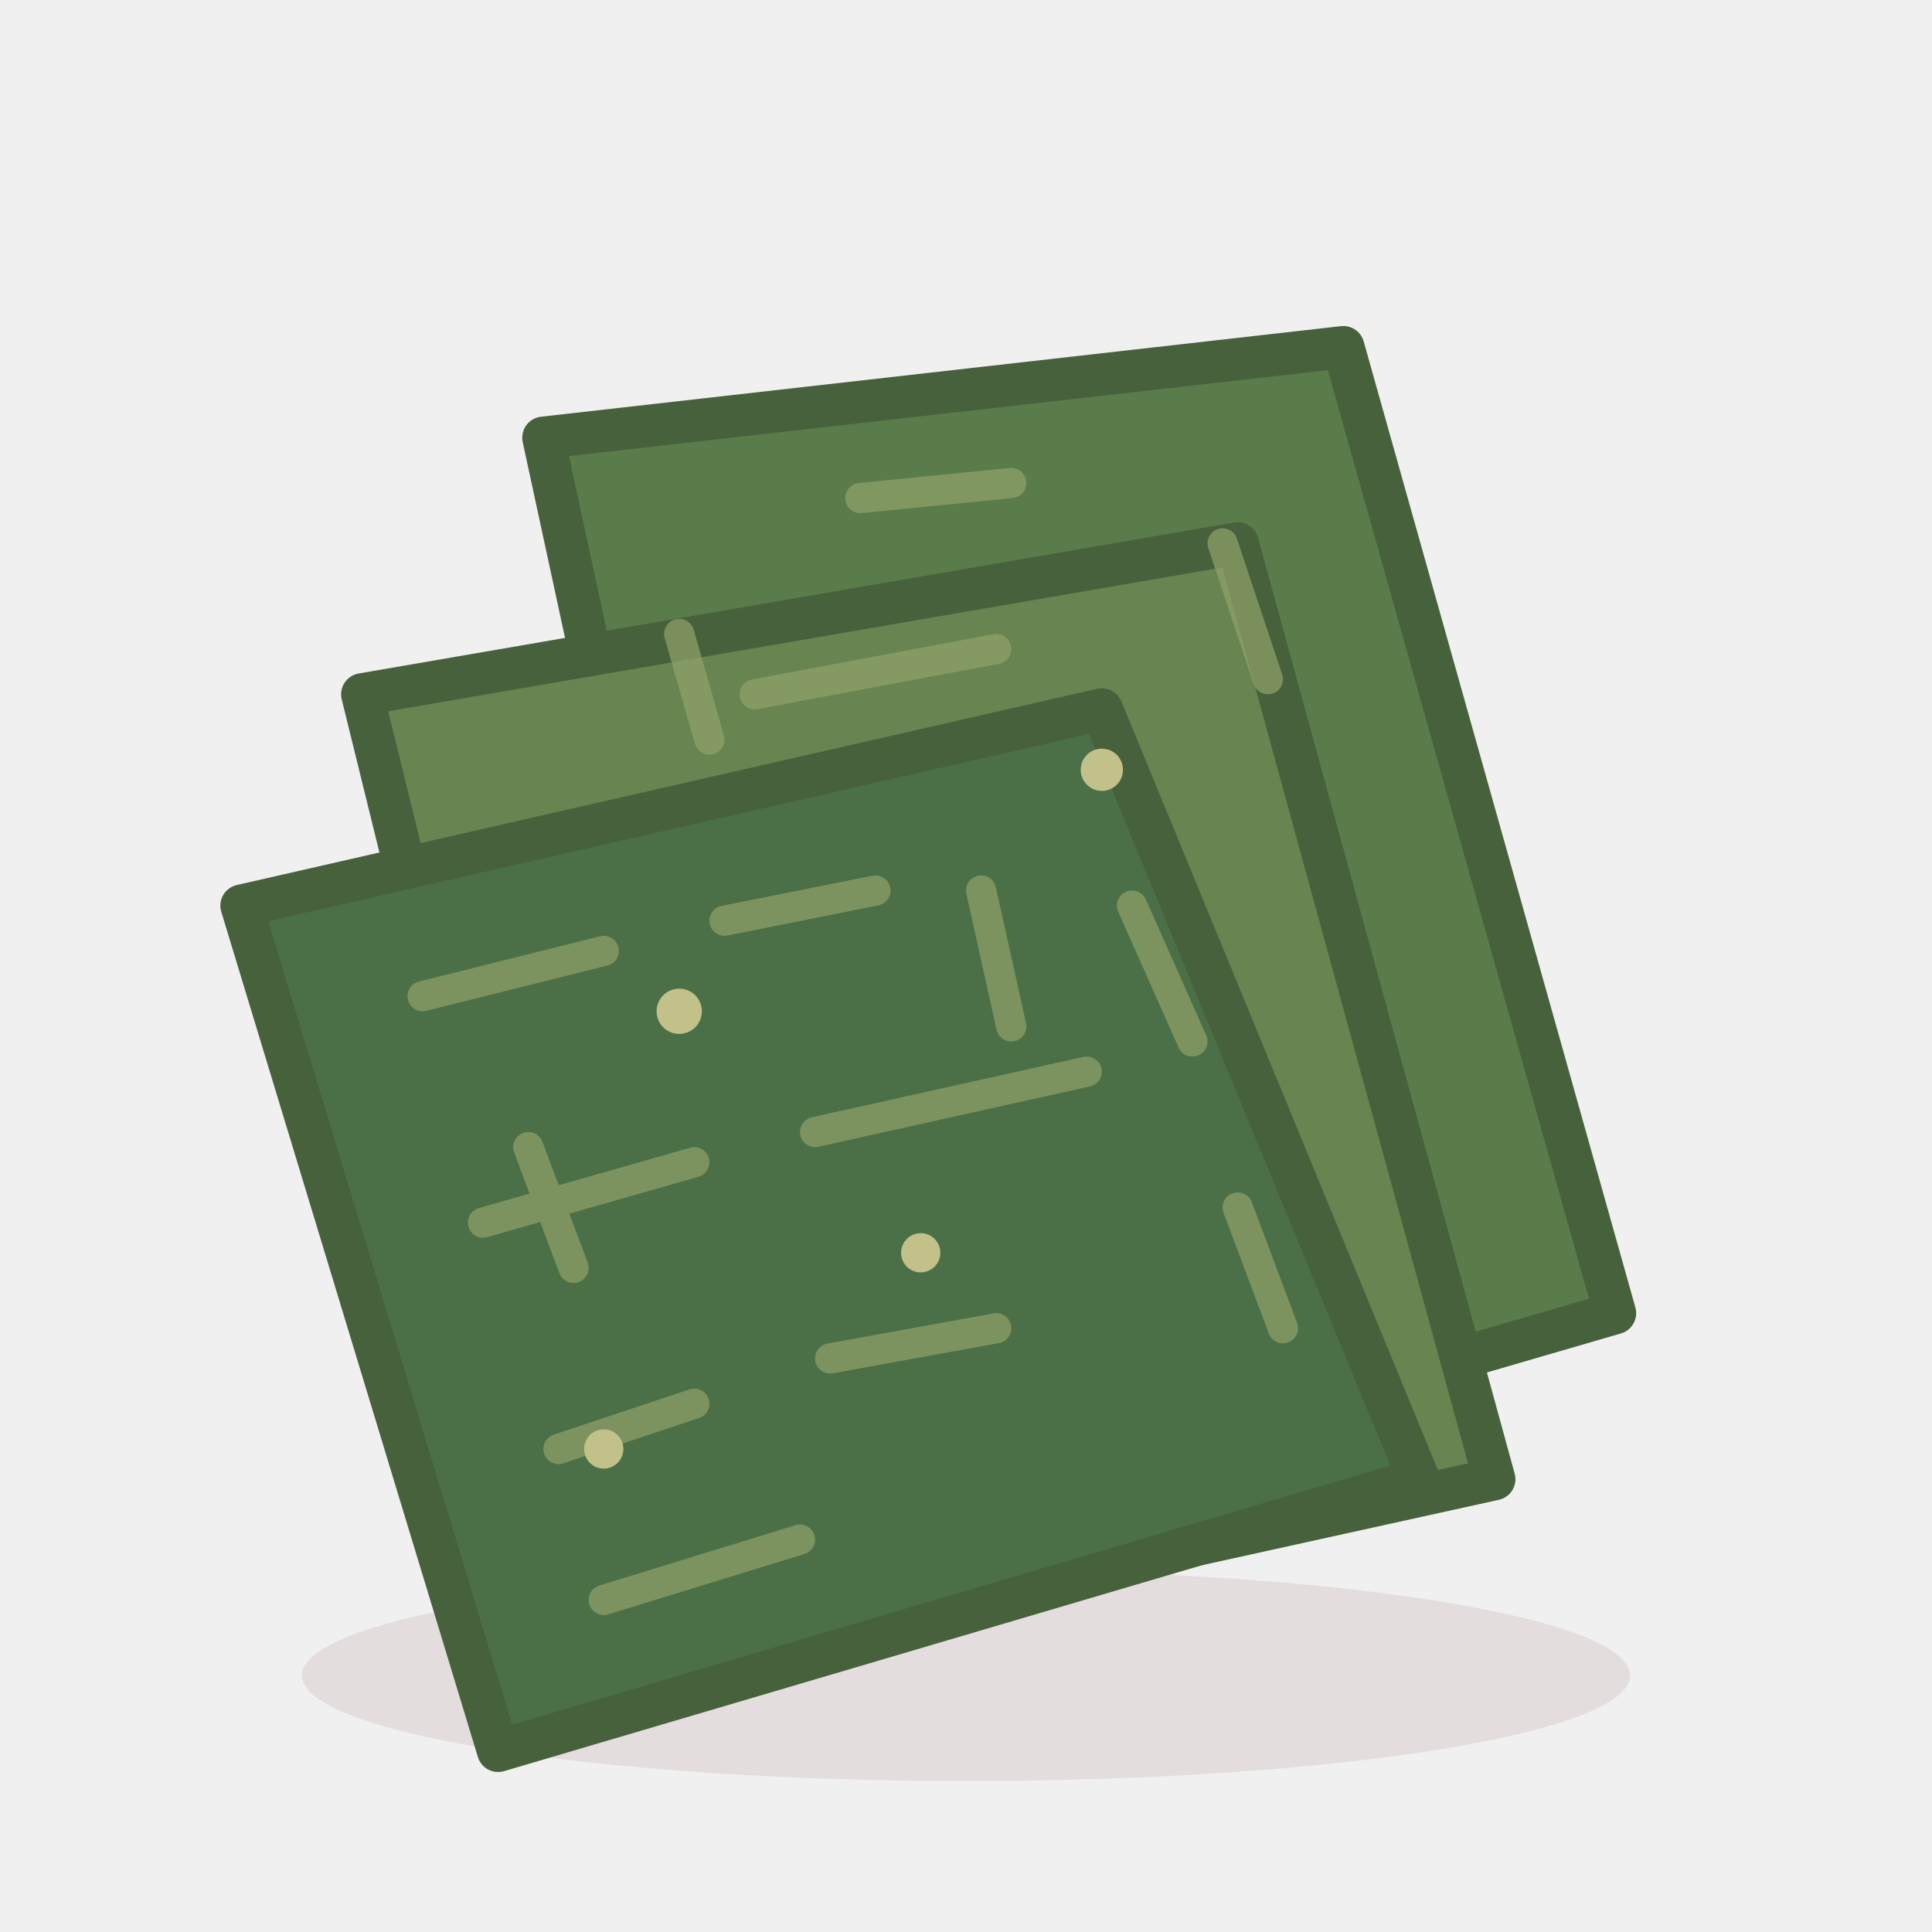
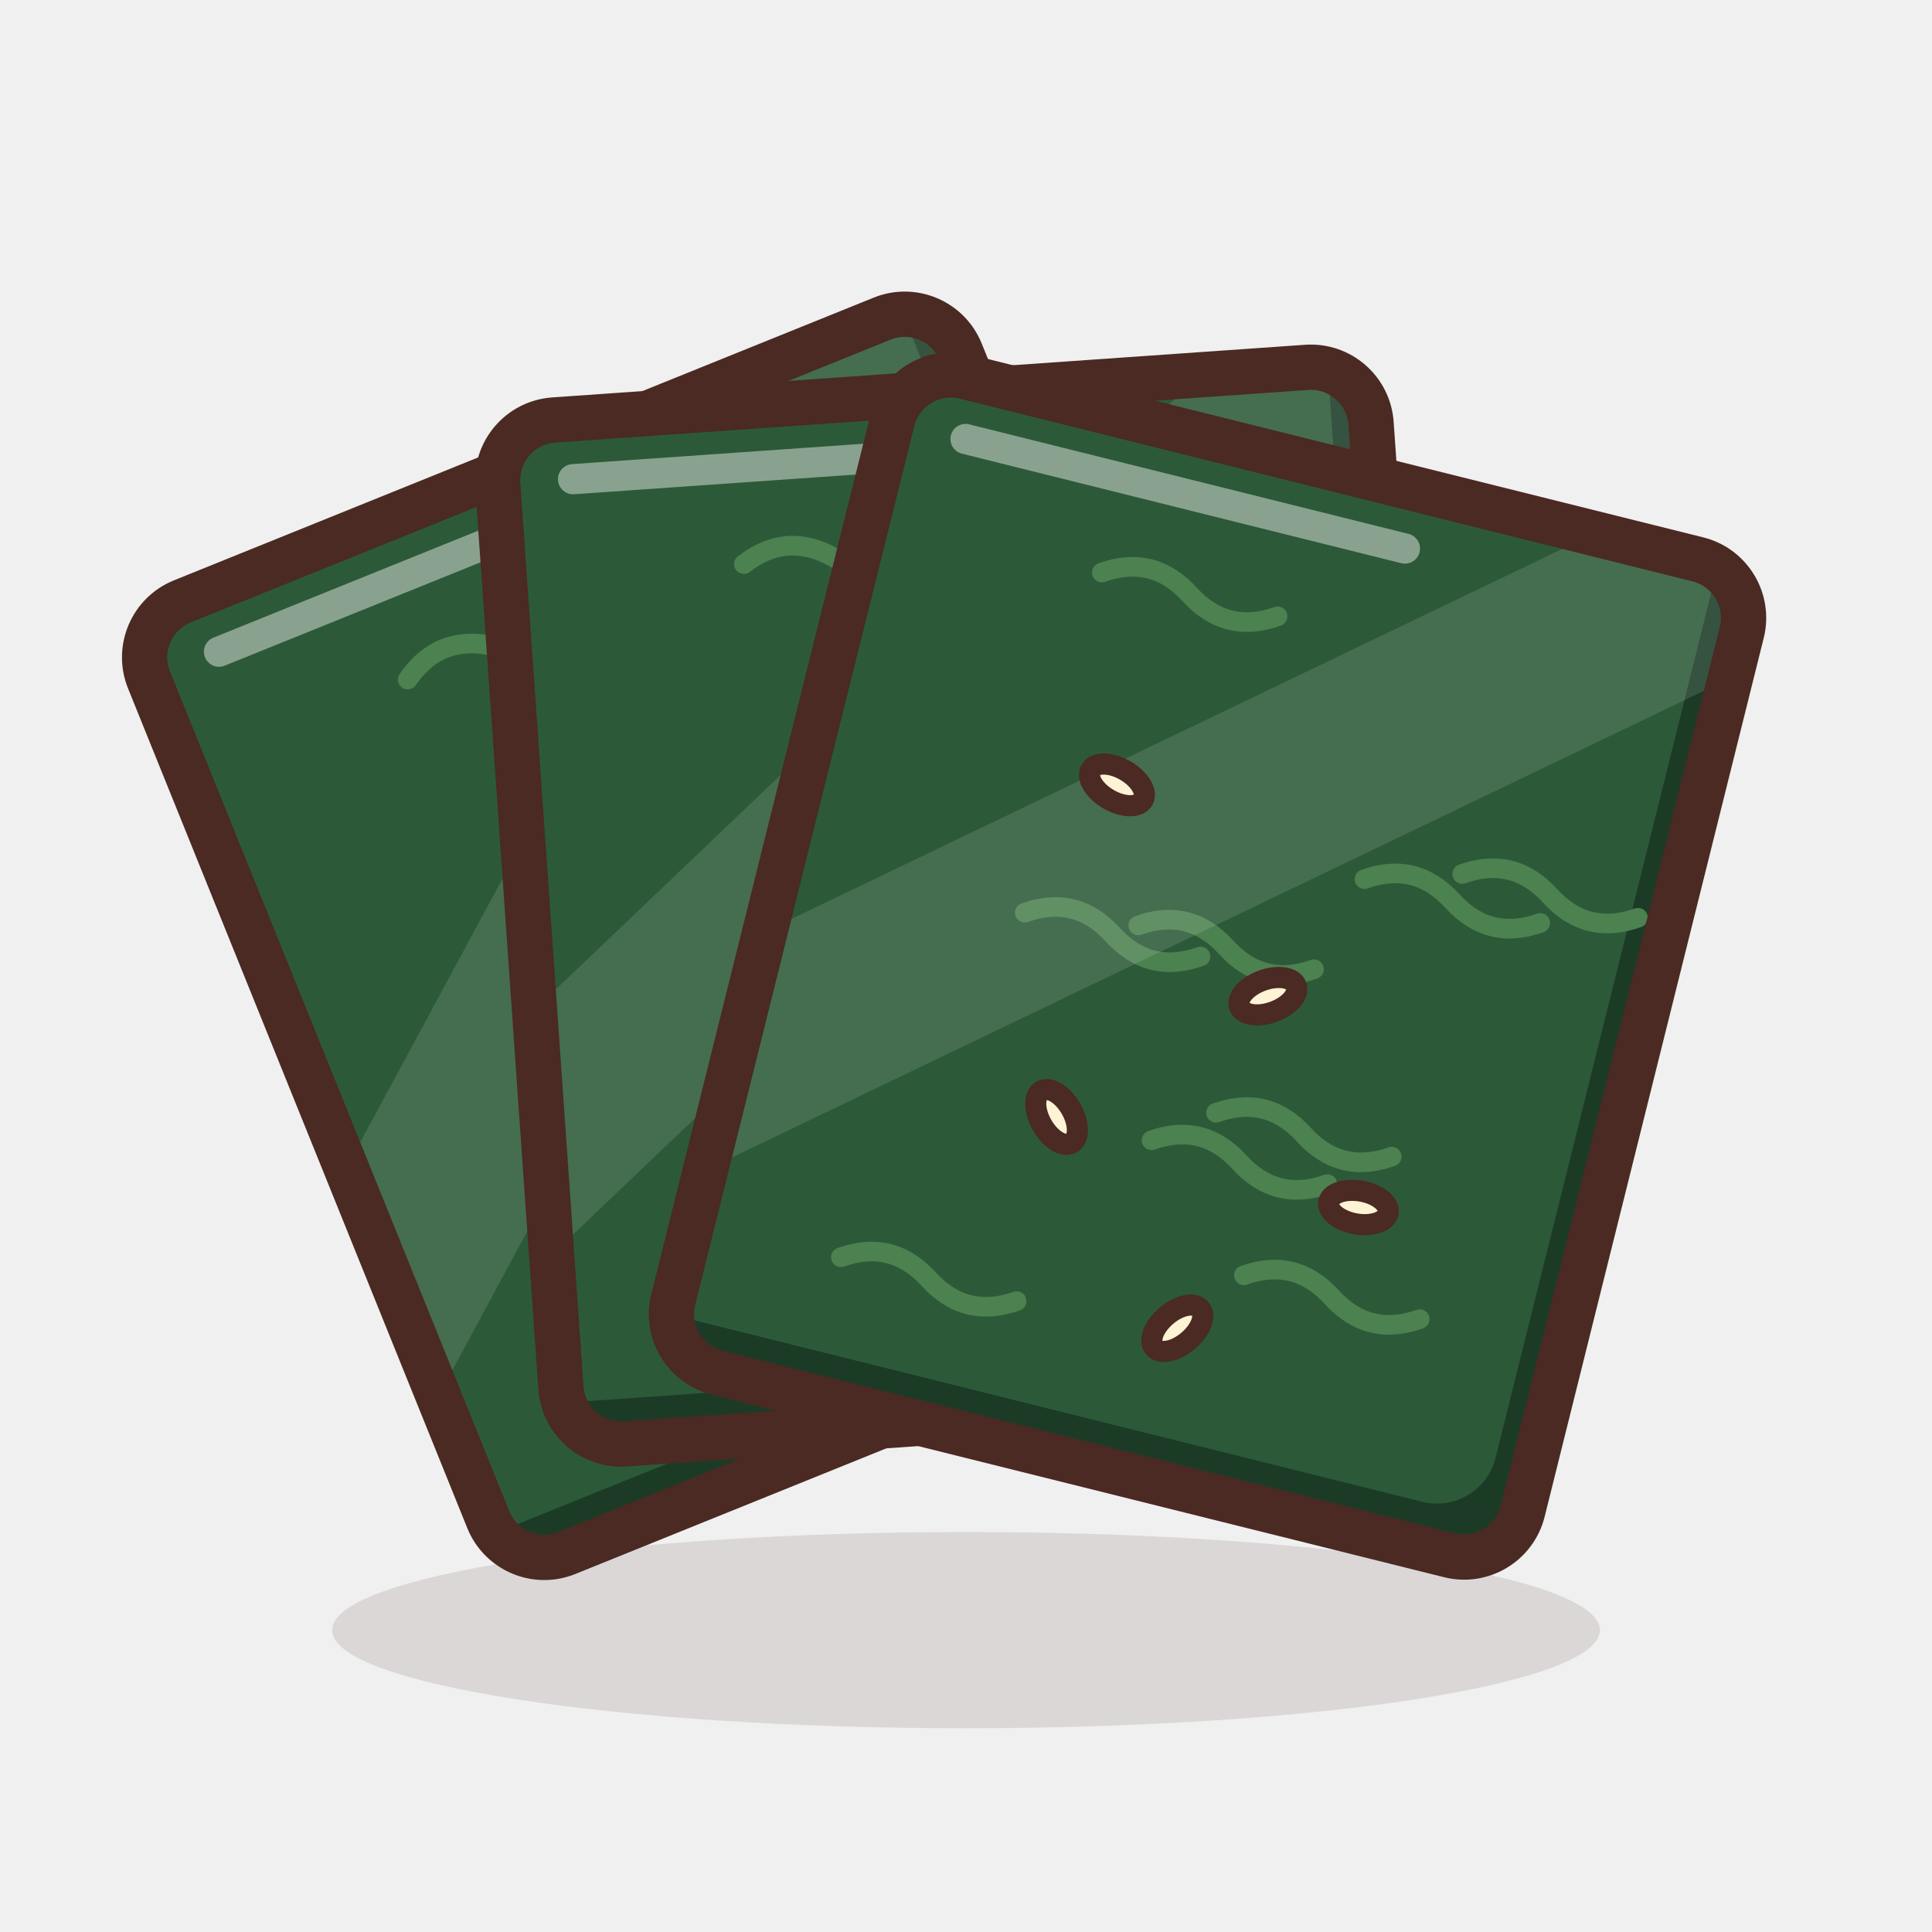
- <svg xmlns="http://www.w3.org/2000/svg" viewBox="0 0 128 128" fill="none">
-   <ellipse cx="64" cy="111" rx="44" ry="7" fill="#723c36" opacity=".1" />
-   <g stroke="#47613c" stroke-width="2.8" stroke-linejoin="round">
-     <path d="m36 29 53-6 18 64-55 16-16-74Z" fill="#5a7b4a" />
-     <path d="m24 46 58-10 17 62-59 13-16-65Z" fill="#678451" />
-     <path d="m16 60 57-13 21 51-61 18-17-56Z" fill="#4b7047" />
-   </g>
-   <g stroke="#91a36a" stroke-width="2" stroke-linecap="round" opacity=".7">
-     <path d="m28 66 12-3m8-2 10-2m-26 22 14-4m8-2 18-4m-35 25 9-3m9-3 11-2m9-28 4 9m-44 7 3 8m27-25 2 9M50 46l16-3m-9-10 10-1m14 4 3 9m-39-3 2 7m35 31 3 8m-45 18 13-4" />
-   </g>
-   <g fill="#c3c18a">
-     <circle cx="45" cy="67" r="1.5" />
-     <circle cx="61" cy="83" r="1.3" />
-     <circle cx="40" cy="96" r="1.3" />
-     <circle cx="73" cy="51" r="1.4" />
+ <svg xmlns="http://www.w3.org/2000/svg" viewBox="0 0 128 128" stroke-linecap="round" stroke-linejoin="round">
+   <style>.o,.p,.q,.s,.t,.u{stroke:#4a2a22}.o,.p,.q,.h,.l{fill:none}.o,.s{stroke-width:3}.p,.t{stroke-width:2}.q,.u{stroke-width:1.4}.h{stroke:#fff;stroke-opacity:.55}</style>
+   <defs>
+     <path id="mr-1" d="M-25-34h50a4 4 0 0 1 4 4v60a4 4 0 0 1-4 4h-50a4 4 0 0 1-4-4v-60a4 4 0 0 1 4-4z" />
+     <clipPath id="mr-1c">
+       <use href="#mr-1" />
+     </clipPath>
+     <g id="mr-1g">
+       <use href="#mr-1" fill="#1b3b27" />
+       <g clip-path="url(#mr-1c)">
+         <use href="#mr-1" fill="#2c5a38" x="-2.6" y="-3" />
+         <path d="M14.9-10q3-2 6 0t6 0M-13.1-23.6q3-2 6 0t6 0M-12.6-.5q3-2 6 0t6 0M-18.9 24.6q3-2 6 0t6 0M2.9 9.3q3-2 6 0t6 0M8.7-8.1q3-2 6 0t6 0M7.3 19.3q3-2 6 0t6 0M-.8 12.1q3-2 6 0t6 0M-5.1-1.5q3-2 6 0t6 0" fill="none" stroke="#4c8150" stroke-width="1.3" />
+         <path d="M-40 14L30-44l10 8L-30 22z" fill="#fff" opacity=".12" />
+       </g>
+       <use href="#mr-1" class="o" />
+       <path d="M-24-30h30" class="h" stroke-width="2" opacity=".8" />
+     </g>
+   </defs>
+   <ellipse cx="64" cy="108" rx="42" ry="6.5" fill="#3a1d16" opacity=".12" />
+   <use href="#mr-1g" transform="translate(48 62) rotate(-22)" />
+   <use href="#mr-1g" transform="translate(64 60) rotate(-4)" />
+   <use href="#mr-1g" transform="translate(80 64) rotate(14)" />
+   <g fill="#fff3d6" class="u">
+     <ellipse cx="74" cy="52" rx="2" ry="1.1" transform="rotate(30 74 52)" />
+     <ellipse cx="84" cy="66" rx="2" ry="1.1" transform="rotate(-20 84 66)" />
+     <ellipse cx="70" cy="74" rx="2" ry="1.1" transform="rotate(60 70 74)" />
+     <ellipse cx="90" cy="80" rx="2" ry="1.1" transform="rotate(10 90 80)" />
+     <ellipse cx="78" cy="88" rx="2" ry="1.1" transform="rotate(-40 78 88)" />
  </g>
</svg>
